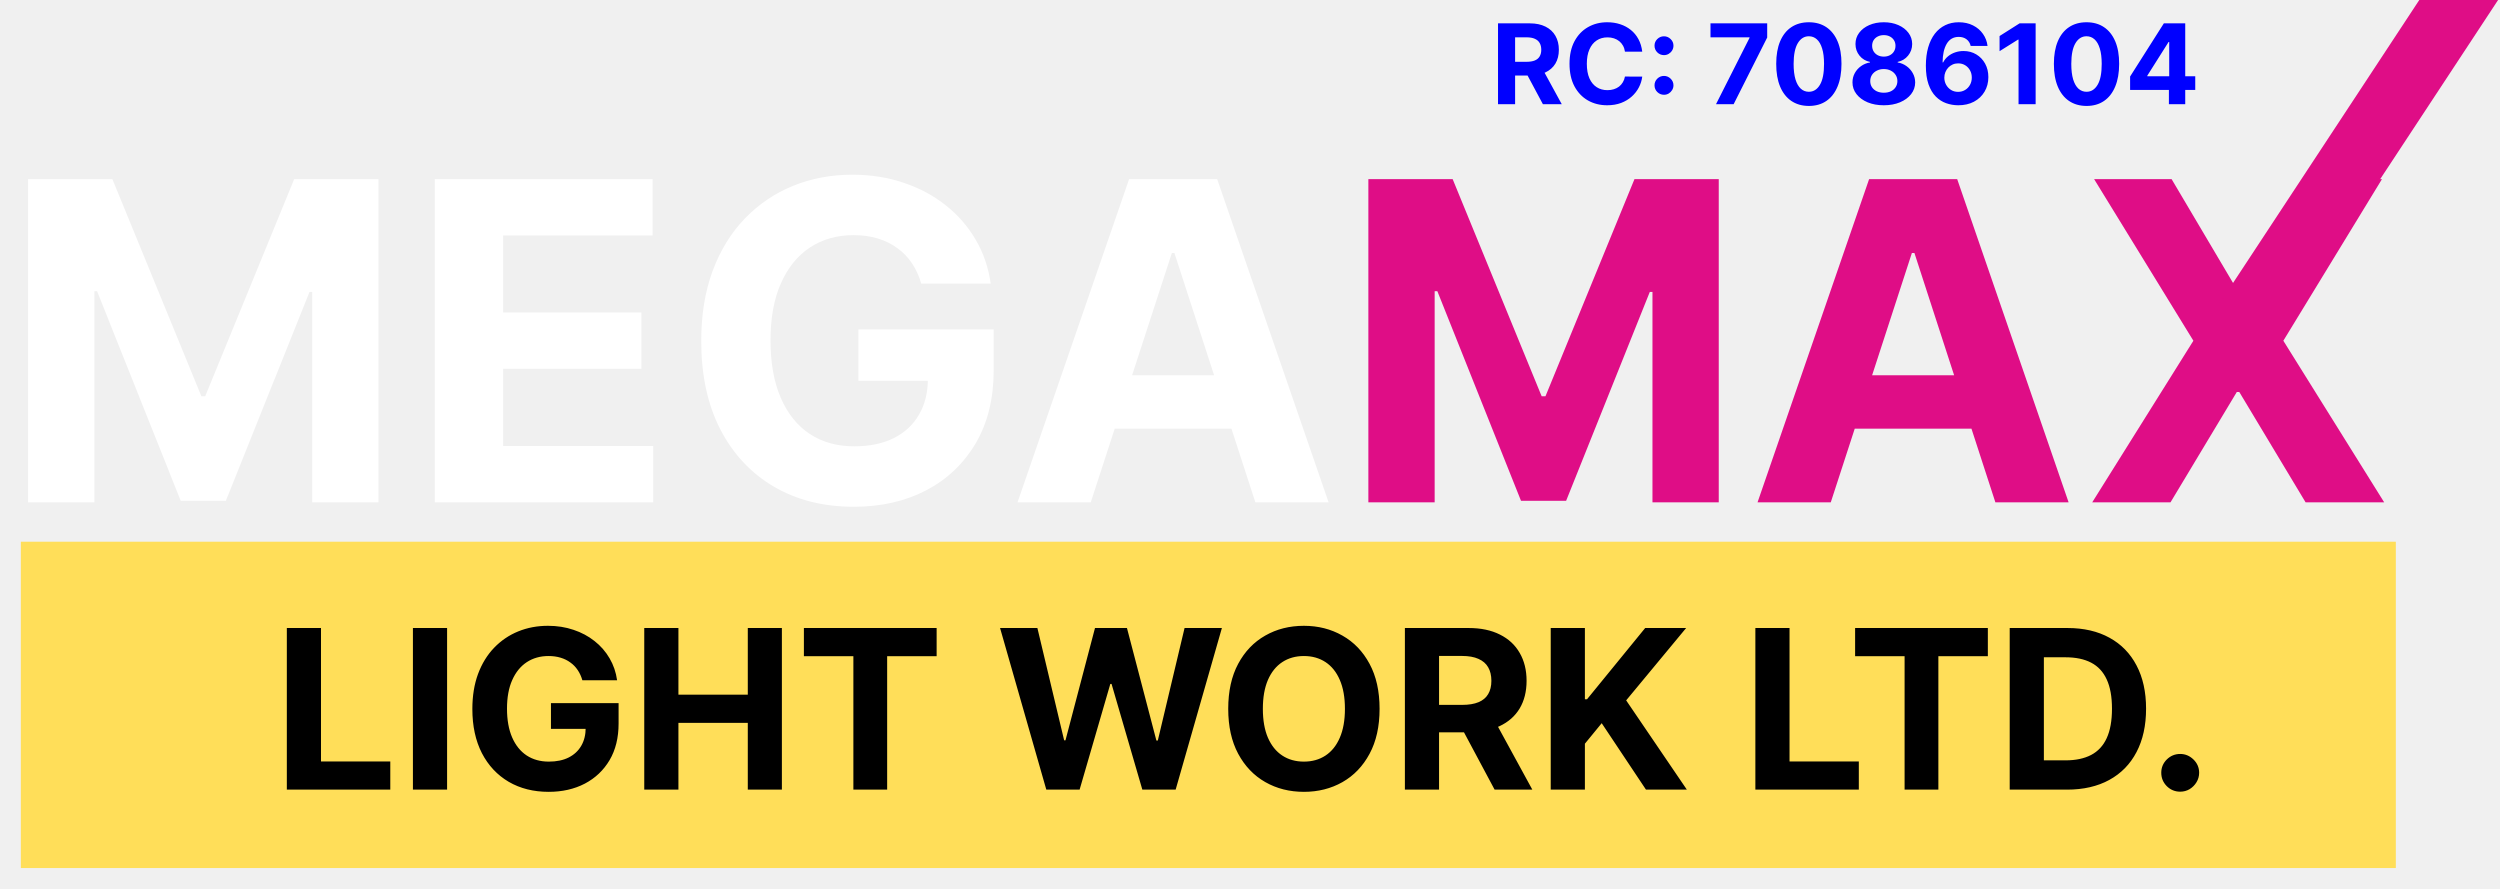
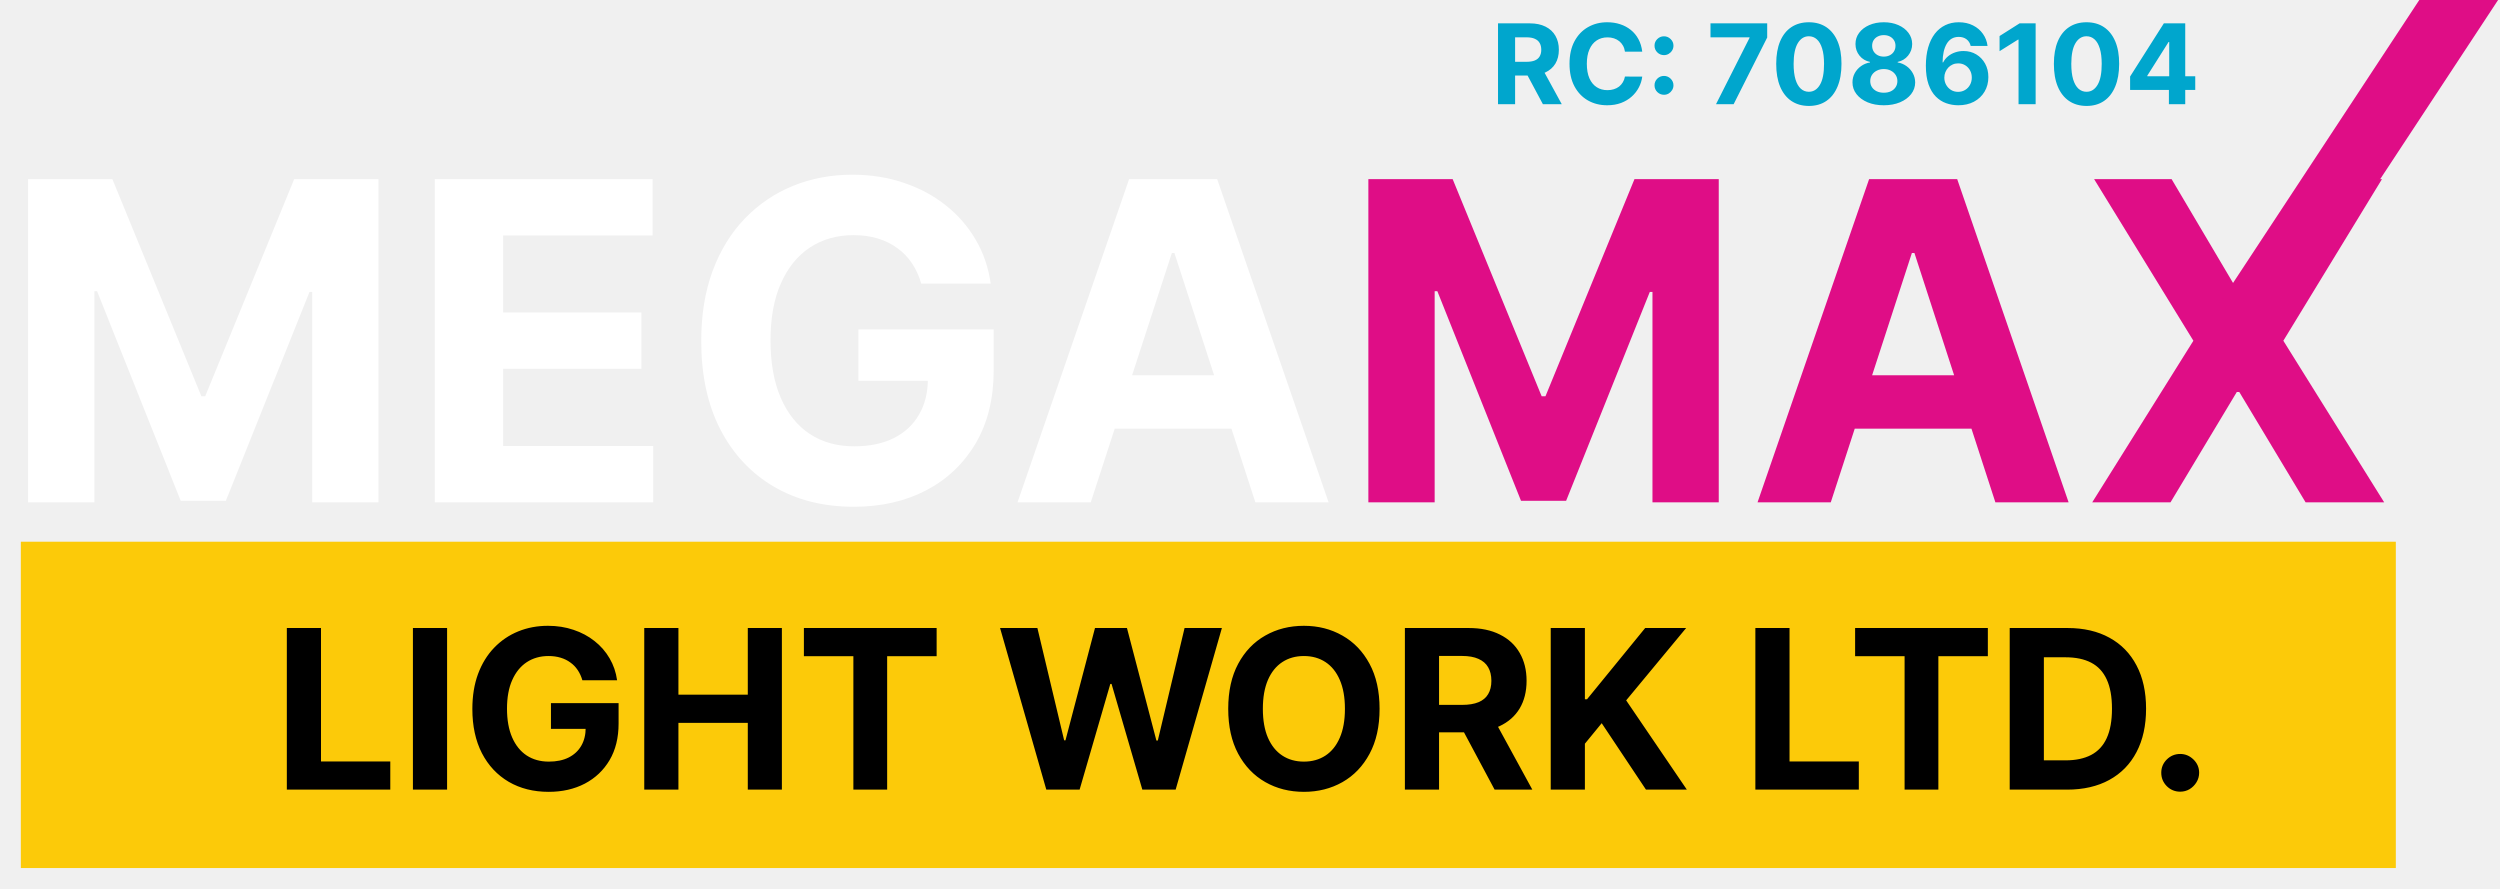
<svg xmlns="http://www.w3.org/2000/svg" width="360" height="128" viewBox="0 0 360 128" fill="none">
-   <rect x="3" y="78.007" width="342" height="46.992" fill="#FFDE59" />
+   <rect x="3" y="78.007" width="342" height="46.992" fill="#FCCA09" />
  <path d="M41.304 113.707V90.434H46.224V109.65H56.202V113.707H41.304ZM64.381 90.434V113.707H59.46V90.434H64.381ZM83.861 97.957C83.702 97.404 83.478 96.915 83.19 96.491C82.903 96.059 82.55 95.695 82.133 95.4C81.724 95.097 81.255 94.866 80.724 94.707C80.202 94.548 79.622 94.468 78.986 94.468C77.796 94.468 76.751 94.764 75.849 95.355C74.956 95.945 74.258 96.805 73.758 97.934C73.258 99.055 73.008 100.426 73.008 102.048C73.008 103.669 73.255 105.048 73.747 106.184C74.24 107.32 74.937 108.188 75.838 108.786C76.74 109.377 77.804 109.673 79.031 109.673C80.145 109.673 81.096 109.476 81.883 109.082C82.679 108.68 83.285 108.116 83.702 107.389C84.126 106.661 84.338 105.801 84.338 104.809L85.338 104.957H79.338V101.252H89.077V104.184C89.077 106.229 88.645 107.987 87.781 109.457C86.918 110.919 85.728 112.048 84.213 112.843C82.698 113.631 80.963 114.025 79.008 114.025C76.827 114.025 74.91 113.544 73.258 112.582C71.607 111.612 70.319 110.237 69.395 108.457C68.478 106.669 68.02 104.548 68.02 102.093C68.02 100.207 68.293 98.525 68.838 97.048C69.391 95.563 70.164 94.305 71.156 93.275C72.149 92.245 73.304 91.46 74.622 90.923C75.94 90.385 77.368 90.116 78.906 90.116C80.224 90.116 81.452 90.309 82.588 90.695C83.724 91.074 84.732 91.612 85.611 92.309C86.497 93.006 87.221 93.835 87.781 94.798C88.342 95.752 88.702 96.805 88.861 97.957H83.861ZM92.773 113.707V90.434H97.693V100.036H107.682V90.434H112.591V113.707H107.682V104.093H97.693V113.707H92.773ZM115.761 94.491V90.434H134.875V94.491H127.75V113.707H122.886V94.491H115.761ZM150.668 113.707L144.009 90.434H149.384L153.236 106.604H153.429L157.679 90.434H162.281L166.52 106.639H166.724L170.577 90.434H175.952L169.293 113.707H164.497L160.065 98.491H159.884L155.463 113.707H150.668ZM198.659 102.07C198.659 104.608 198.178 106.767 197.216 108.548C196.261 110.328 194.958 111.688 193.307 112.627C191.663 113.559 189.814 114.025 187.761 114.025C185.693 114.025 183.837 113.555 182.193 112.616C180.549 111.676 179.25 110.317 178.295 108.536C177.341 106.756 176.864 104.601 176.864 102.07C176.864 99.532 177.341 97.373 178.295 95.593C179.25 93.813 180.549 92.457 182.193 91.525C183.837 90.585 185.693 90.116 187.761 90.116C189.814 90.116 191.663 90.585 193.307 91.525C194.958 92.457 196.261 93.813 197.216 95.593C198.178 97.373 198.659 99.532 198.659 102.07ZM193.67 102.07C193.67 100.426 193.424 99.04 192.932 97.911C192.447 96.782 191.761 95.927 190.875 95.343C189.989 94.76 188.951 94.468 187.761 94.468C186.572 94.468 185.534 94.76 184.648 95.343C183.761 95.927 183.072 96.782 182.58 97.911C182.095 99.04 181.852 100.426 181.852 102.07C181.852 103.714 182.095 105.101 182.58 106.229C183.072 107.358 183.761 108.214 184.648 108.798C185.534 109.381 186.572 109.673 187.761 109.673C188.951 109.673 189.989 109.381 190.875 108.798C191.761 108.214 192.447 107.358 192.932 106.229C193.424 105.101 193.67 103.714 193.67 102.07ZM202.304 113.707V90.434H211.486C213.243 90.434 214.743 90.748 215.986 91.377C217.236 91.998 218.187 92.881 218.838 94.025C219.497 95.161 219.827 96.498 219.827 98.036C219.827 99.582 219.493 100.911 218.827 102.025C218.16 103.131 217.194 103.979 215.929 104.57C214.671 105.161 213.149 105.457 211.361 105.457H205.213V101.502H210.565C211.505 101.502 212.285 101.373 212.906 101.116C213.527 100.858 213.99 100.472 214.293 99.957C214.603 99.442 214.759 98.802 214.759 98.036C214.759 97.264 214.603 96.612 214.293 96.082C213.99 95.552 213.524 95.15 212.895 94.877C212.274 94.597 211.49 94.457 210.543 94.457H207.224V113.707H202.304ZM214.872 103.116L220.656 113.707H215.224L209.565 103.116H214.872ZM223.304 113.707V90.434H228.224V100.695H228.531L236.906 90.434H242.804L234.168 100.854L242.906 113.707H237.02L230.645 104.139L228.224 107.093V113.707H223.304ZM252.773 113.707V90.434H257.693V109.65H267.67V113.707H252.773ZM267.136 94.491V90.434H286.25V94.491H279.125V113.707H274.261V94.491H267.136ZM297.648 113.707H289.398V90.434H297.716C300.057 90.434 302.072 90.9 303.761 91.832C305.451 92.756 306.75 94.085 307.659 95.82C308.576 97.555 309.034 99.631 309.034 102.048C309.034 104.472 308.576 106.555 307.659 108.298C306.75 110.04 305.443 111.377 303.739 112.309C302.042 113.241 300.011 113.707 297.648 113.707ZM294.318 109.491H297.443C298.898 109.491 300.121 109.233 301.114 108.718C302.114 108.195 302.864 107.389 303.364 106.298C303.871 105.199 304.125 103.783 304.125 102.048C304.125 100.328 303.871 98.923 303.364 97.832C302.864 96.741 302.117 95.938 301.125 95.423C300.133 94.907 298.909 94.65 297.455 94.65H294.318V109.491ZM313.949 114.002C313.199 114.002 312.555 113.737 312.017 113.207C311.487 112.669 311.222 112.025 311.222 111.275C311.222 110.533 311.487 109.896 312.017 109.366C312.555 108.836 313.199 108.57 313.949 108.57C314.676 108.57 315.313 108.836 315.858 109.366C316.403 109.896 316.676 110.533 316.676 111.275C316.676 111.775 316.547 112.233 316.29 112.65C316.04 113.059 315.71 113.389 315.301 113.639C314.892 113.881 314.441 114.002 313.949 114.002Z" fill="black" />
  <path d="M4.045 25.793H16.182L29 57.066H29.546L42.364 25.793H54.5V72.338H44.955V42.043H44.568L32.523 72.111H26.023L13.977 41.929H13.591V72.338H4.045V25.793ZM62.608 72.338V25.793H93.972V33.907H72.449V44.997H92.358V53.111H72.449V64.225H94.062V72.338H62.608ZM132.659 40.838C132.341 39.732 131.894 38.755 131.318 37.907C130.742 37.043 130.038 36.316 129.205 35.725C128.386 35.119 127.447 34.657 126.386 34.338C125.341 34.02 124.182 33.861 122.909 33.861C120.53 33.861 118.439 34.452 116.636 35.634C114.848 36.816 113.455 38.535 112.455 40.793C111.455 43.035 110.955 45.778 110.955 49.02C110.955 52.263 111.447 55.02 112.432 57.293C113.417 59.566 114.811 61.3 116.614 62.497C118.417 63.679 120.545 64.27 123 64.27C125.227 64.27 127.129 63.876 128.705 63.088C130.295 62.285 131.508 61.157 132.341 59.702C133.189 58.247 133.614 56.528 133.614 54.543L135.614 54.838H123.614V47.429H143.091V53.293C143.091 57.384 142.227 60.899 140.5 63.838C138.773 66.763 136.394 69.02 133.364 70.611C130.333 72.187 126.864 72.975 122.955 72.975C118.591 72.975 114.758 72.013 111.455 70.088C108.152 68.149 105.576 65.399 103.727 61.838C101.894 58.263 100.977 54.02 100.977 49.111C100.977 45.338 101.523 41.975 102.614 39.02C103.72 36.05 105.265 33.535 107.25 31.475C109.235 29.414 111.545 27.846 114.182 26.77C116.818 25.694 119.674 25.157 122.75 25.157C125.386 25.157 127.841 25.543 130.114 26.316C132.386 27.073 134.402 28.149 136.159 29.543C137.932 30.937 139.379 32.596 140.5 34.52C141.621 36.429 142.341 38.535 142.659 40.838H132.659ZM157.068 72.338H146.523L162.591 25.793H175.273L191.318 72.338H180.773L169.114 36.429H168.75L157.068 72.338ZM156.409 54.043H181.318V61.725H156.409V54.043Z" fill="white" />
  <path d="M197.045 25.793H209.182L222 57.066H222.545L235.364 25.793H247.5V72.338H237.955V42.043H237.568L225.523 72.111H219.023L206.977 41.929H206.591V72.338H197.045V25.793ZM263.631 72.338H253.085L269.153 25.793H281.835L297.881 72.338H287.335L275.676 36.429H275.312L263.631 72.338ZM262.972 54.043H287.881V61.725H262.972V54.043ZM312.71 25.793L322.097 41.657H322.46L331.892 25.793H343.006L328.801 49.066L343.324 72.338H332.006L322.46 56.452H322.097L312.551 72.338H301.278L315.847 49.066L301.551 25.793H312.71Z" fill="#DF0D86" />
  <path fill-rule="evenodd" clip-rule="evenodd" d="M348.377 0L318.552 45.311L326.76 50.083L359.725 0H348.377Z" fill="#DF0D86" />
-   <path d="M215.714 15V3.364H220.305C221.184 3.364 221.934 3.521 222.555 3.835C223.18 4.146 223.656 4.587 223.982 5.159C224.311 5.727 224.476 6.396 224.476 7.165C224.476 7.938 224.309 8.602 223.976 9.159C223.643 9.712 223.16 10.136 222.527 10.432C221.898 10.727 221.137 10.875 220.243 10.875H217.169V8.898H219.845C220.315 8.898 220.705 8.833 221.016 8.705C221.326 8.576 221.557 8.383 221.709 8.125C221.864 7.867 221.942 7.547 221.942 7.165C221.942 6.778 221.864 6.453 221.709 6.188C221.557 5.922 221.324 5.722 221.01 5.585C220.699 5.445 220.307 5.375 219.834 5.375H218.175V15H215.714ZM221.999 9.705L224.891 15H222.175L219.345 9.705H221.999ZM236.482 7.438H233.993C233.947 7.116 233.855 6.83 233.714 6.58C233.574 6.326 233.394 6.11 233.175 5.932C232.955 5.754 232.701 5.617 232.413 5.523C232.129 5.428 231.821 5.381 231.487 5.381C230.885 5.381 230.36 5.53 229.913 5.83C229.466 6.125 229.12 6.557 228.874 7.125C228.627 7.689 228.504 8.375 228.504 9.182C228.504 10.011 228.627 10.708 228.874 11.273C229.124 11.837 229.472 12.263 229.919 12.551C230.366 12.839 230.883 12.983 231.47 12.983C231.8 12.983 232.105 12.939 232.385 12.852C232.669 12.765 232.921 12.638 233.141 12.472C233.36 12.301 233.542 12.095 233.686 11.852C233.834 11.61 233.936 11.333 233.993 11.023L236.482 11.034C236.417 11.568 236.256 12.083 235.999 12.579C235.745 13.072 235.402 13.513 234.97 13.903C234.542 14.29 234.031 14.597 233.436 14.824C232.845 15.047 232.177 15.159 231.43 15.159C230.393 15.159 229.464 14.924 228.646 14.454C227.832 13.985 227.188 13.305 226.714 12.415C226.245 11.525 226.01 10.447 226.01 9.182C226.01 7.913 226.249 6.833 226.726 5.943C227.203 5.053 227.851 4.375 228.669 3.909C229.487 3.439 230.408 3.205 231.43 3.205C232.105 3.205 232.73 3.299 233.305 3.489C233.885 3.678 234.398 3.955 234.845 4.318C235.292 4.678 235.656 5.119 235.936 5.642C236.22 6.165 236.402 6.763 236.482 7.438ZM239.615 13.648C239.24 13.648 238.918 13.515 238.649 13.25C238.384 12.985 238.251 12.663 238.251 12.284C238.251 11.913 238.384 11.595 238.649 11.329C238.918 11.064 239.24 10.932 239.615 10.932C239.979 10.932 240.297 11.064 240.57 11.329C240.842 11.595 240.979 11.913 240.979 12.284C240.979 12.534 240.914 12.763 240.786 12.972C240.661 13.176 240.496 13.341 240.291 13.466C240.087 13.587 239.861 13.648 239.615 13.648ZM239.615 7.938C239.24 7.938 238.918 7.805 238.649 7.54C238.384 7.275 238.251 6.953 238.251 6.574C238.251 6.203 238.384 5.886 238.649 5.625C238.918 5.36 239.24 5.227 239.615 5.227C239.979 5.227 240.297 5.36 240.57 5.625C240.842 5.886 240.979 6.203 240.979 6.574C240.979 6.828 240.914 7.059 240.786 7.267C240.661 7.472 240.496 7.634 240.291 7.756C240.087 7.877 239.861 7.938 239.615 7.938ZM247.107 15L251.93 5.455V5.375H246.311V3.364H254.476V5.403L249.646 15H247.107ZM260.474 15.256C259.497 15.252 258.656 15.011 257.952 14.534C257.251 14.057 256.711 13.366 256.332 12.46C255.957 11.555 255.772 10.466 255.776 9.193C255.776 7.924 255.963 6.843 256.338 5.949C256.717 5.055 257.257 4.375 257.957 3.909C258.662 3.439 259.501 3.205 260.474 3.205C261.448 3.205 262.285 3.439 262.986 3.909C263.69 4.379 264.232 5.061 264.611 5.955C264.99 6.845 265.177 7.924 265.173 9.193C265.173 10.47 264.984 11.561 264.605 12.466C264.23 13.371 263.692 14.062 262.991 14.54C262.291 15.017 261.452 15.256 260.474 15.256ZM260.474 13.216C261.141 13.216 261.673 12.881 262.071 12.21C262.469 11.54 262.666 10.534 262.662 9.193C262.662 8.311 262.571 7.576 262.389 6.989C262.211 6.402 261.957 5.96 261.628 5.665C261.302 5.369 260.918 5.222 260.474 5.222C259.812 5.222 259.281 5.553 258.884 6.216C258.486 6.879 258.285 7.871 258.281 9.193C258.281 10.087 258.37 10.833 258.548 11.432C258.73 12.027 258.986 12.473 259.315 12.773C259.645 13.068 260.031 13.216 260.474 13.216ZM271.268 15.159C270.393 15.159 269.615 15.017 268.933 14.733C268.255 14.445 267.723 14.053 267.337 13.557C266.95 13.061 266.757 12.498 266.757 11.869C266.757 11.384 266.867 10.939 267.087 10.534C267.31 10.125 267.613 9.786 267.996 9.517C268.378 9.244 268.806 9.07 269.28 8.994V8.915C268.659 8.79 268.155 8.489 267.768 8.011C267.382 7.53 267.189 6.972 267.189 6.335C267.189 5.733 267.365 5.197 267.717 4.727C268.07 4.254 268.553 3.883 269.166 3.614C269.784 3.341 270.484 3.205 271.268 3.205C272.053 3.205 272.751 3.341 273.365 3.614C273.982 3.886 274.467 4.259 274.82 4.733C275.172 5.203 275.35 5.737 275.354 6.335C275.35 6.975 275.153 7.534 274.763 8.011C274.373 8.489 273.873 8.79 273.263 8.915V8.994C273.729 9.07 274.151 9.244 274.53 9.517C274.912 9.786 275.215 10.125 275.439 10.534C275.666 10.939 275.782 11.384 275.786 11.869C275.782 12.498 275.587 13.061 275.2 13.557C274.814 14.053 274.28 14.445 273.598 14.733C272.92 15.017 272.143 15.159 271.268 15.159ZM271.268 13.352C271.659 13.352 272 13.282 272.291 13.142C272.583 12.998 272.81 12.801 272.973 12.551C273.14 12.297 273.223 12.006 273.223 11.676C273.223 11.339 273.138 11.042 272.967 10.784C272.797 10.523 272.566 10.318 272.274 10.171C271.982 10.019 271.647 9.943 271.268 9.943C270.893 9.943 270.558 10.019 270.263 10.171C269.967 10.318 269.734 10.523 269.564 10.784C269.397 11.042 269.314 11.339 269.314 11.676C269.314 12.006 269.395 12.297 269.558 12.551C269.721 12.801 269.95 12.998 270.246 13.142C270.541 13.282 270.882 13.352 271.268 13.352ZM271.268 8.153C271.594 8.153 271.884 8.087 272.138 7.955C272.392 7.822 272.59 7.638 272.734 7.403C272.878 7.169 272.95 6.898 272.95 6.591C272.95 6.288 272.878 6.023 272.734 5.795C272.59 5.564 272.393 5.384 272.143 5.256C271.893 5.123 271.602 5.057 271.268 5.057C270.939 5.057 270.647 5.123 270.393 5.256C270.14 5.384 269.941 5.564 269.797 5.795C269.657 6.023 269.587 6.288 269.587 6.591C269.587 6.898 269.659 7.169 269.803 7.403C269.946 7.638 270.145 7.822 270.399 7.955C270.653 8.087 270.943 8.153 271.268 8.153ZM281.972 15.159C281.373 15.155 280.795 15.055 280.239 14.858C279.686 14.661 279.189 14.341 278.75 13.898C278.311 13.454 277.962 12.867 277.705 12.136C277.451 11.405 277.324 10.508 277.324 9.443C277.328 8.466 277.439 7.593 277.659 6.824C277.883 6.051 278.201 5.396 278.614 4.858C279.03 4.32 279.528 3.911 280.108 3.631C280.688 3.347 281.337 3.205 282.057 3.205C282.833 3.205 283.519 3.356 284.114 3.659C284.708 3.958 285.186 4.366 285.545 4.881C285.909 5.396 286.129 5.973 286.205 6.614H283.778C283.684 6.208 283.485 5.89 283.182 5.659C282.879 5.428 282.504 5.312 282.057 5.312C281.299 5.312 280.723 5.642 280.33 6.301C279.939 6.96 279.741 7.856 279.733 8.989H279.812C279.987 8.644 280.222 8.35 280.517 8.108C280.816 7.862 281.155 7.674 281.534 7.545C281.917 7.413 282.32 7.347 282.744 7.347C283.434 7.347 284.047 7.509 284.585 7.835C285.123 8.157 285.547 8.6 285.858 9.165C286.169 9.729 286.324 10.375 286.324 11.102C286.324 11.89 286.14 12.591 285.773 13.204C285.409 13.818 284.9 14.299 284.244 14.648C283.593 14.992 282.835 15.163 281.972 15.159ZM281.96 13.227C282.339 13.227 282.678 13.136 282.977 12.954C283.277 12.773 283.511 12.527 283.682 12.216C283.852 11.905 283.938 11.557 283.938 11.171C283.938 10.784 283.852 10.438 283.682 10.131C283.515 9.824 283.284 9.58 282.989 9.398C282.693 9.216 282.356 9.125 281.977 9.125C281.693 9.125 281.43 9.178 281.188 9.284C280.949 9.39 280.739 9.538 280.557 9.727C280.379 9.917 280.239 10.136 280.136 10.386C280.034 10.633 279.983 10.896 279.983 11.176C279.983 11.551 280.068 11.894 280.239 12.204C280.413 12.515 280.648 12.763 280.943 12.949C281.242 13.134 281.581 13.227 281.96 13.227ZM293.131 3.364V15H290.67V5.699H290.602L287.938 7.369V5.188L290.818 3.364H293.131ZM300.459 15.256C299.482 15.252 298.641 15.011 297.936 14.534C297.235 14.057 296.696 13.366 296.317 12.46C295.942 11.555 295.756 10.466 295.76 9.193C295.76 7.924 295.947 6.843 296.322 5.949C296.701 5.055 297.241 4.375 297.942 3.909C298.646 3.439 299.485 3.205 300.459 3.205C301.432 3.205 302.269 3.439 302.97 3.909C303.675 4.379 304.216 5.061 304.595 5.955C304.974 6.845 305.161 7.924 305.158 9.193C305.158 10.47 304.968 11.561 304.589 12.466C304.214 13.371 303.677 14.062 302.976 14.54C302.275 15.017 301.436 15.256 300.459 15.256ZM300.459 13.216C301.125 13.216 301.658 12.881 302.055 12.21C302.453 11.54 302.65 10.534 302.646 9.193C302.646 8.311 302.555 7.576 302.374 6.989C302.196 6.402 301.942 5.96 301.612 5.665C301.286 5.369 300.902 5.222 300.459 5.222C299.796 5.222 299.266 5.553 298.868 6.216C298.47 6.879 298.269 7.871 298.266 9.193C298.266 10.087 298.355 10.833 298.533 11.432C298.714 12.027 298.97 12.473 299.3 12.773C299.629 13.068 300.016 13.216 300.459 13.216ZM306.736 12.954V11.017L311.594 3.364H313.264V6.045H312.276L309.213 10.892V10.983H316.116V12.954H306.736ZM312.321 15V12.364L312.366 11.506V3.364H314.673V15H312.321Z" fill="#0000FF" />
+   <path d="M215.714 15V3.364H220.305C221.184 3.364 221.934 3.521 222.555 3.835C223.18 4.146 223.656 4.587 223.982 5.159C224.311 5.727 224.476 6.396 224.476 7.165C224.476 7.938 224.309 8.602 223.976 9.159C223.643 9.712 223.16 10.136 222.527 10.432C221.898 10.727 221.137 10.875 220.243 10.875H217.169V8.898H219.845C220.315 8.898 220.705 8.833 221.016 8.705C221.326 8.576 221.557 8.383 221.709 8.125C221.864 7.867 221.942 7.547 221.942 7.165C221.942 6.778 221.864 6.453 221.709 6.188C221.557 5.922 221.324 5.722 221.01 5.585C220.699 5.445 220.307 5.375 219.834 5.375H218.175V15H215.714ZM221.999 9.705L224.891 15H222.175L219.345 9.705H221.999ZM236.482 7.438H233.993C233.947 7.116 233.855 6.83 233.714 6.58C233.574 6.326 233.394 6.11 233.175 5.932C232.955 5.754 232.701 5.617 232.413 5.523C232.129 5.428 231.821 5.381 231.487 5.381C230.885 5.381 230.36 5.53 229.913 5.83C229.466 6.125 229.12 6.557 228.874 7.125C228.627 7.689 228.504 8.375 228.504 9.182C228.504 10.011 228.627 10.708 228.874 11.273C229.124 11.837 229.472 12.263 229.919 12.551C230.366 12.839 230.883 12.983 231.47 12.983C231.8 12.983 232.105 12.939 232.385 12.852C232.669 12.765 232.921 12.638 233.141 12.472C233.36 12.301 233.542 12.095 233.686 11.852C233.834 11.61 233.936 11.333 233.993 11.023L236.482 11.034C236.417 11.568 236.256 12.083 235.999 12.579C235.745 13.072 235.402 13.513 234.97 13.903C234.542 14.29 234.031 14.597 233.436 14.824C232.845 15.047 232.177 15.159 231.43 15.159C230.393 15.159 229.464 14.924 228.646 14.454C227.832 13.985 227.188 13.305 226.714 12.415C226.245 11.525 226.01 10.447 226.01 9.182C226.01 7.913 226.249 6.833 226.726 5.943C227.203 5.053 227.851 4.375 228.669 3.909C229.487 3.439 230.408 3.205 231.43 3.205C232.105 3.205 232.73 3.299 233.305 3.489C233.885 3.678 234.398 3.955 234.845 4.318C235.292 4.678 235.656 5.119 235.936 5.642C236.22 6.165 236.402 6.763 236.482 7.438ZM239.615 13.648C239.24 13.648 238.918 13.515 238.649 13.25C238.384 12.985 238.251 12.663 238.251 12.284C238.251 11.913 238.384 11.595 238.649 11.329C238.918 11.064 239.24 10.932 239.615 10.932C239.979 10.932 240.297 11.064 240.57 11.329C240.842 11.595 240.979 11.913 240.979 12.284C240.979 12.534 240.914 12.763 240.786 12.972C240.661 13.176 240.496 13.341 240.291 13.466C240.087 13.587 239.861 13.648 239.615 13.648ZM239.615 7.938C239.24 7.938 238.918 7.805 238.649 7.54C238.384 7.275 238.251 6.953 238.251 6.574C238.251 6.203 238.384 5.886 238.649 5.625C238.918 5.36 239.24 5.227 239.615 5.227C239.979 5.227 240.297 5.36 240.57 5.625C240.842 5.886 240.979 6.203 240.979 6.574C240.979 6.828 240.914 7.059 240.786 7.267C240.661 7.472 240.496 7.634 240.291 7.756C240.087 7.877 239.861 7.938 239.615 7.938ZM247.107 15L251.93 5.455V5.375H246.311V3.364H254.476V5.403L249.646 15H247.107ZM260.474 15.256C259.497 15.252 258.656 15.011 257.952 14.534C257.251 14.057 256.711 13.366 256.332 12.46C255.957 11.555 255.772 10.466 255.776 9.193C255.776 7.924 255.963 6.843 256.338 5.949C256.717 5.055 257.257 4.375 257.957 3.909C258.662 3.439 259.501 3.205 260.474 3.205C261.448 3.205 262.285 3.439 262.986 3.909C263.69 4.379 264.232 5.061 264.611 5.955C264.99 6.845 265.177 7.924 265.173 9.193C265.173 10.47 264.984 11.561 264.605 12.466C264.23 13.371 263.692 14.062 262.991 14.54C262.291 15.017 261.452 15.256 260.474 15.256ZM260.474 13.216C261.141 13.216 261.673 12.881 262.071 12.21C262.469 11.54 262.666 10.534 262.662 9.193C262.662 8.311 262.571 7.576 262.389 6.989C262.211 6.402 261.957 5.96 261.628 5.665C261.302 5.369 260.918 5.222 260.474 5.222C259.812 5.222 259.281 5.553 258.884 6.216C258.486 6.879 258.285 7.871 258.281 9.193C258.281 10.087 258.37 10.833 258.548 11.432C258.73 12.027 258.986 12.473 259.315 12.773C259.645 13.068 260.031 13.216 260.474 13.216ZM271.268 15.159C270.393 15.159 269.615 15.017 268.933 14.733C268.255 14.445 267.723 14.053 267.337 13.557C266.95 13.061 266.757 12.498 266.757 11.869C266.757 11.384 266.867 10.939 267.087 10.534C267.31 10.125 267.613 9.786 267.996 9.517C268.378 9.244 268.806 9.07 269.28 8.994V8.915C268.659 8.79 268.155 8.489 267.768 8.011C267.382 7.53 267.189 6.972 267.189 6.335C267.189 5.733 267.365 5.197 267.717 4.727C268.07 4.254 268.553 3.883 269.166 3.614C269.784 3.341 270.484 3.205 271.268 3.205C272.053 3.205 272.751 3.341 273.365 3.614C273.982 3.886 274.467 4.259 274.82 4.733C275.172 5.203 275.35 5.737 275.354 6.335C275.35 6.975 275.153 7.534 274.763 8.011C274.373 8.489 273.873 8.79 273.263 8.915V8.994C273.729 9.07 274.151 9.244 274.53 9.517C274.912 9.786 275.215 10.125 275.439 10.534C275.666 10.939 275.782 11.384 275.786 11.869C275.782 12.498 275.587 13.061 275.2 13.557C274.814 14.053 274.28 14.445 273.598 14.733C272.92 15.017 272.143 15.159 271.268 15.159ZM271.268 13.352C271.659 13.352 272 13.282 272.291 13.142C272.583 12.998 272.81 12.801 272.973 12.551C273.14 12.297 273.223 12.006 273.223 11.676C273.223 11.339 273.138 11.042 272.967 10.784C272.797 10.523 272.566 10.318 272.274 10.171C271.982 10.019 271.647 9.943 271.268 9.943C270.893 9.943 270.558 10.019 270.263 10.171C269.967 10.318 269.734 10.523 269.564 10.784C269.397 11.042 269.314 11.339 269.314 11.676C269.314 12.006 269.395 12.297 269.558 12.551C269.721 12.801 269.95 12.998 270.246 13.142C270.541 13.282 270.882 13.352 271.268 13.352ZM271.268 8.153C271.594 8.153 271.884 8.087 272.138 7.955C272.392 7.822 272.59 7.638 272.734 7.403C272.878 7.169 272.95 6.898 272.95 6.591C272.95 6.288 272.878 6.023 272.734 5.795C272.59 5.564 272.393 5.384 272.143 5.256C271.893 5.123 271.602 5.057 271.268 5.057C270.939 5.057 270.647 5.123 270.393 5.256C270.14 5.384 269.941 5.564 269.797 5.795C269.657 6.023 269.587 6.288 269.587 6.591C269.587 6.898 269.659 7.169 269.803 7.403C269.946 7.638 270.145 7.822 270.399 7.955C270.653 8.087 270.943 8.153 271.268 8.153ZM281.972 15.159C281.373 15.155 280.795 15.055 280.239 14.858C279.686 14.661 279.189 14.341 278.75 13.898C278.311 13.454 277.962 12.867 277.705 12.136C277.451 11.405 277.324 10.508 277.324 9.443C277.328 8.466 277.439 7.593 277.659 6.824C277.883 6.051 278.201 5.396 278.614 4.858C279.03 4.32 279.528 3.911 280.108 3.631C280.688 3.347 281.337 3.205 282.057 3.205C282.833 3.205 283.519 3.356 284.114 3.659C284.708 3.958 285.186 4.366 285.545 4.881C285.909 5.396 286.129 5.973 286.205 6.614H283.778C283.684 6.208 283.485 5.89 283.182 5.659C282.879 5.428 282.504 5.312 282.057 5.312C281.299 5.312 280.723 5.642 280.33 6.301C279.939 6.96 279.741 7.856 279.733 8.989H279.812C279.987 8.644 280.222 8.35 280.517 8.108C280.816 7.862 281.155 7.674 281.534 7.545C281.917 7.413 282.32 7.347 282.744 7.347C283.434 7.347 284.047 7.509 284.585 7.835C285.123 8.157 285.547 8.6 285.858 9.165C286.169 9.729 286.324 10.375 286.324 11.102C286.324 11.89 286.14 12.591 285.773 13.204C285.409 13.818 284.9 14.299 284.244 14.648C283.593 14.992 282.835 15.163 281.972 15.159ZM281.96 13.227C282.339 13.227 282.678 13.136 282.977 12.954C283.277 12.773 283.511 12.527 283.682 12.216C283.852 11.905 283.938 11.557 283.938 11.171C283.938 10.784 283.852 10.438 283.682 10.131C283.515 9.824 283.284 9.58 282.989 9.398C282.693 9.216 282.356 9.125 281.977 9.125C281.693 9.125 281.43 9.178 281.188 9.284C280.949 9.39 280.739 9.538 280.557 9.727C280.379 9.917 280.239 10.136 280.136 10.386C280.034 10.633 279.983 10.896 279.983 11.176C279.983 11.551 280.068 11.894 280.239 12.204C280.413 12.515 280.648 12.763 280.943 12.949C281.242 13.134 281.581 13.227 281.96 13.227ZM293.131 3.364V15H290.67V5.699H290.602L287.938 7.369V5.188L290.818 3.364H293.131ZM300.459 15.256C299.482 15.252 298.641 15.011 297.936 14.534C297.235 14.057 296.696 13.366 296.317 12.46C295.942 11.555 295.756 10.466 295.76 9.193C295.76 7.924 295.947 6.843 296.322 5.949C296.701 5.055 297.241 4.375 297.942 3.909C298.646 3.439 299.485 3.205 300.459 3.205C301.432 3.205 302.269 3.439 302.97 3.909C303.675 4.379 304.216 5.061 304.595 5.955C304.974 6.845 305.161 7.924 305.158 9.193C305.158 10.47 304.968 11.561 304.589 12.466C304.214 13.371 303.677 14.062 302.976 14.54C302.275 15.017 301.436 15.256 300.459 15.256ZM300.459 13.216C301.125 13.216 301.658 12.881 302.055 12.21C302.453 11.54 302.65 10.534 302.646 9.193C302.646 8.311 302.555 7.576 302.374 6.989C302.196 6.402 301.942 5.96 301.612 5.665C301.286 5.369 300.902 5.222 300.459 5.222C299.796 5.222 299.266 5.553 298.868 6.216C298.47 6.879 298.269 7.871 298.266 9.193C298.266 10.087 298.355 10.833 298.533 11.432C298.714 12.027 298.97 12.473 299.3 12.773C299.629 13.068 300.016 13.216 300.459 13.216ZM306.736 12.954V11.017L311.594 3.364H313.264V6.045H312.276L309.213 10.892V10.983H316.116V12.954H306.736ZM312.321 15V12.364L312.366 11.506V3.364H314.673V15H312.321Z" fill="#00A6CD" />
</svg>
